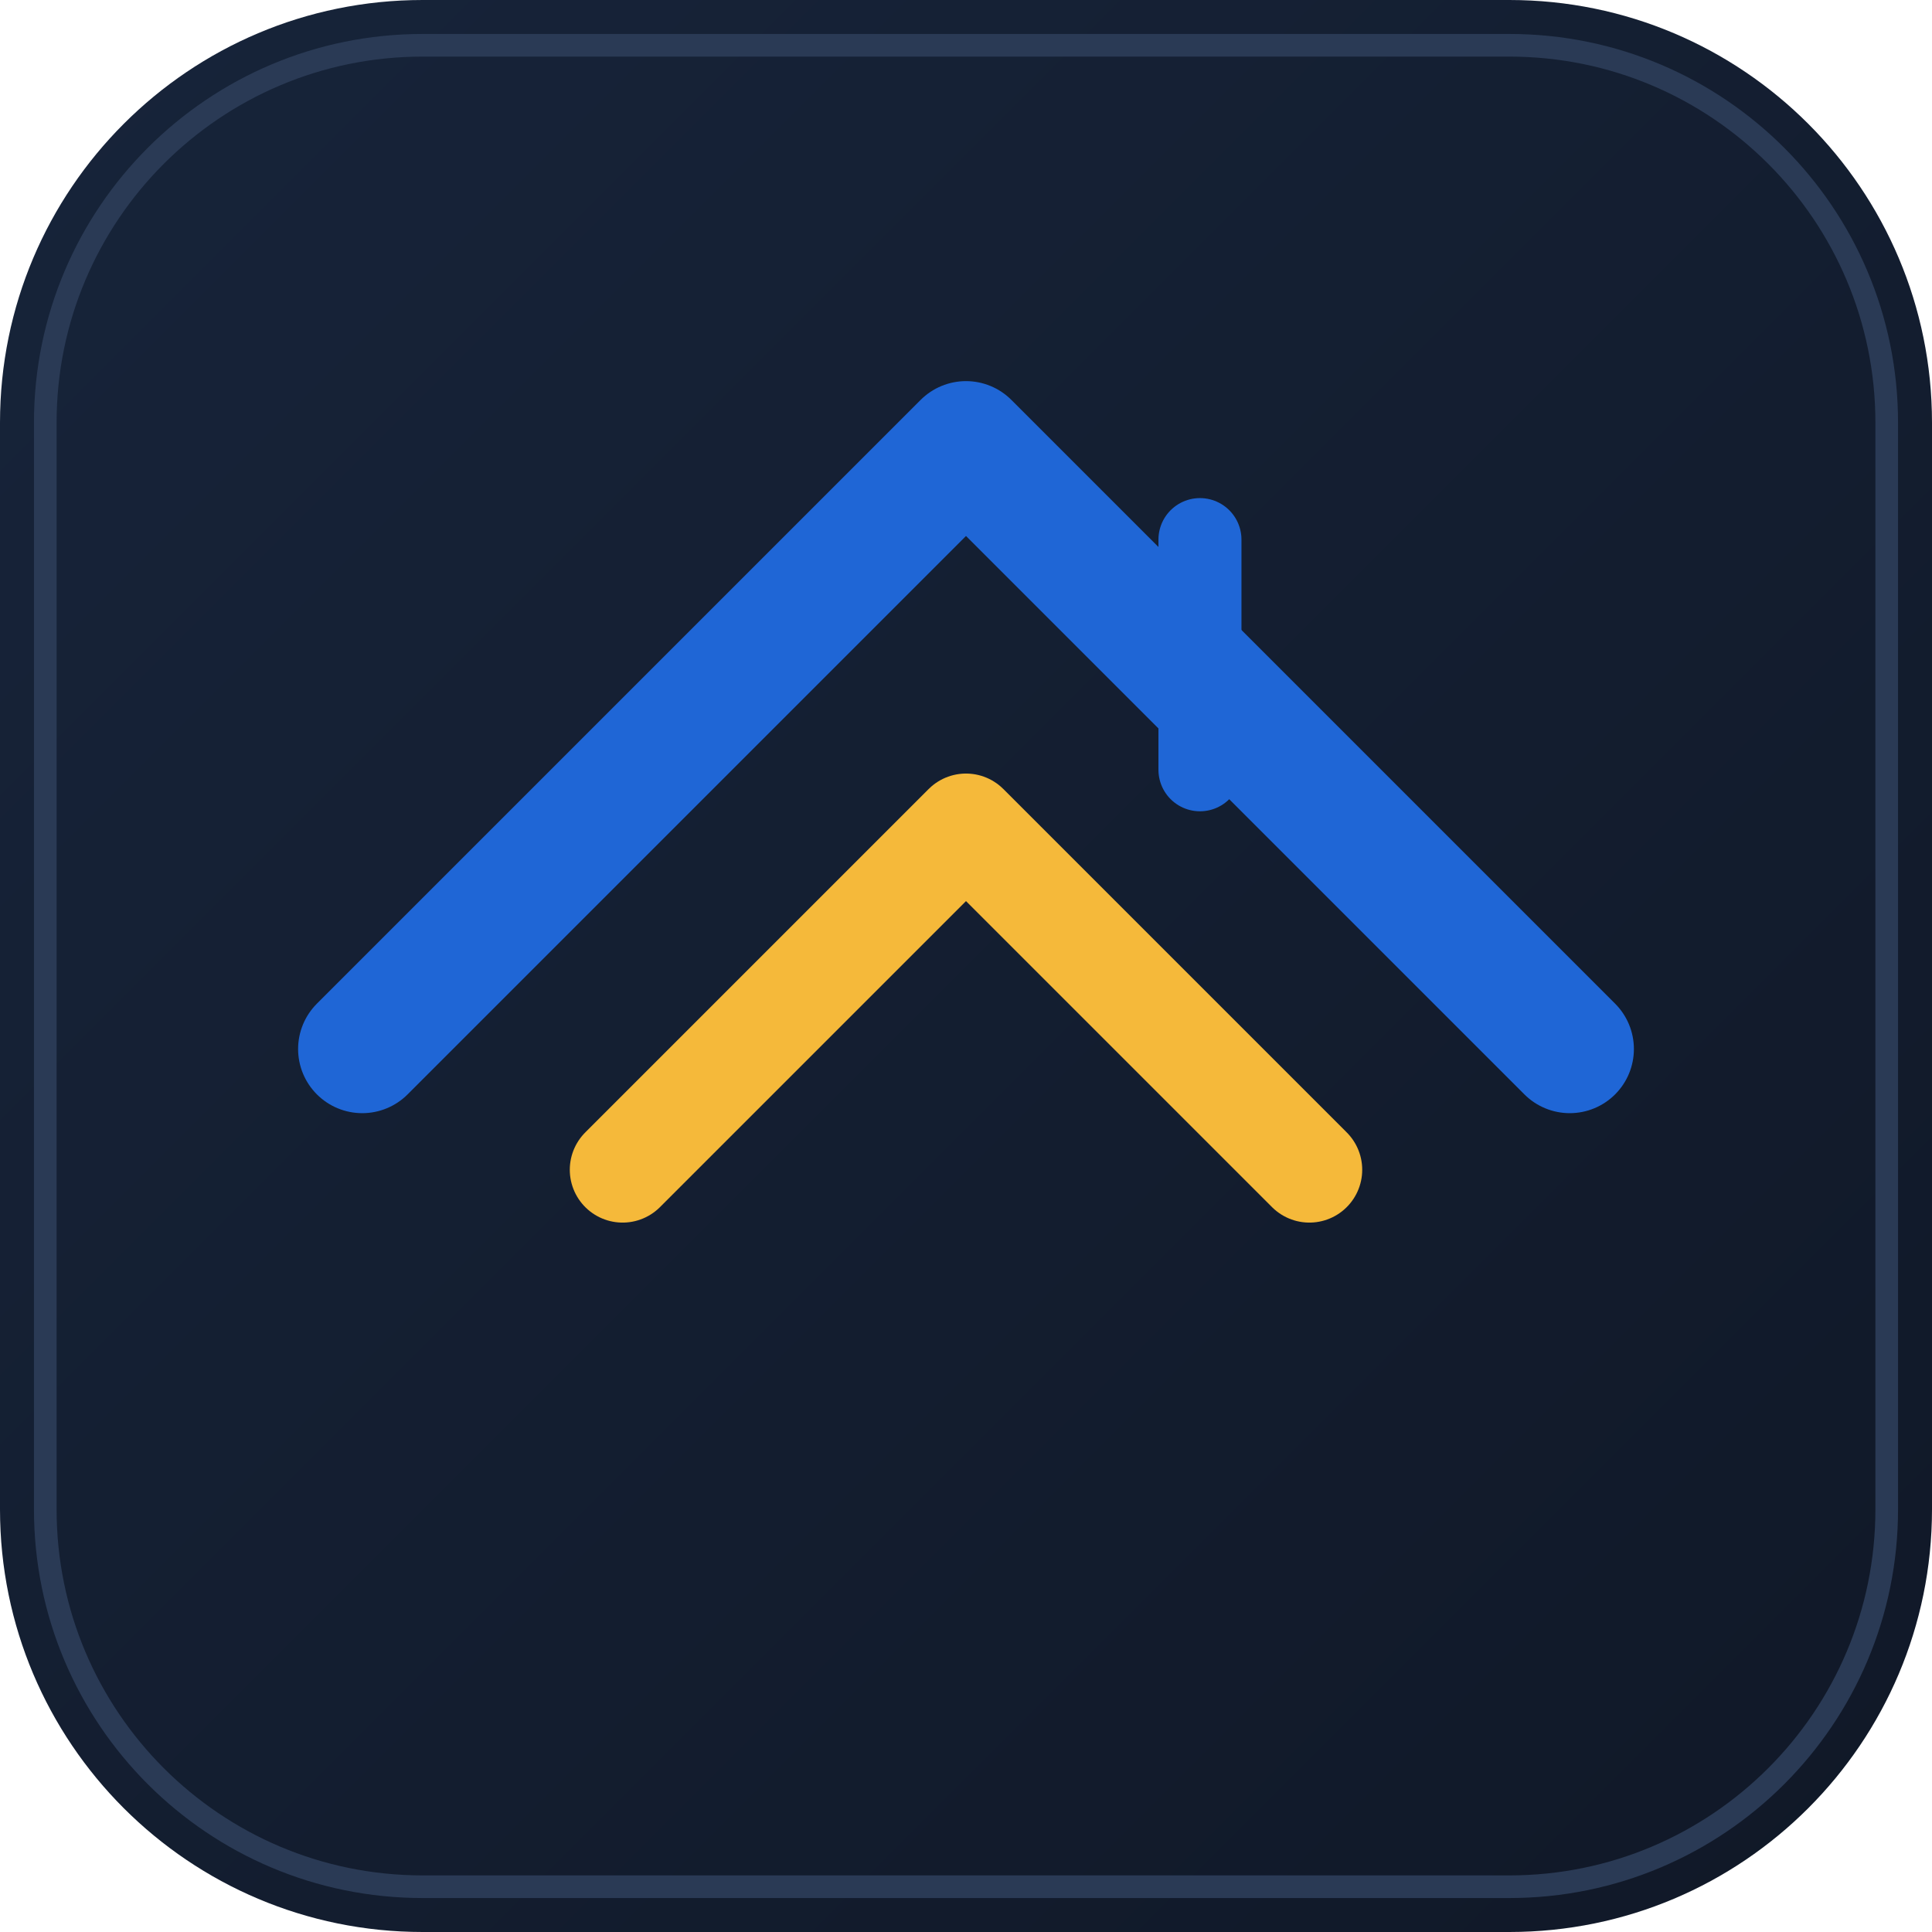
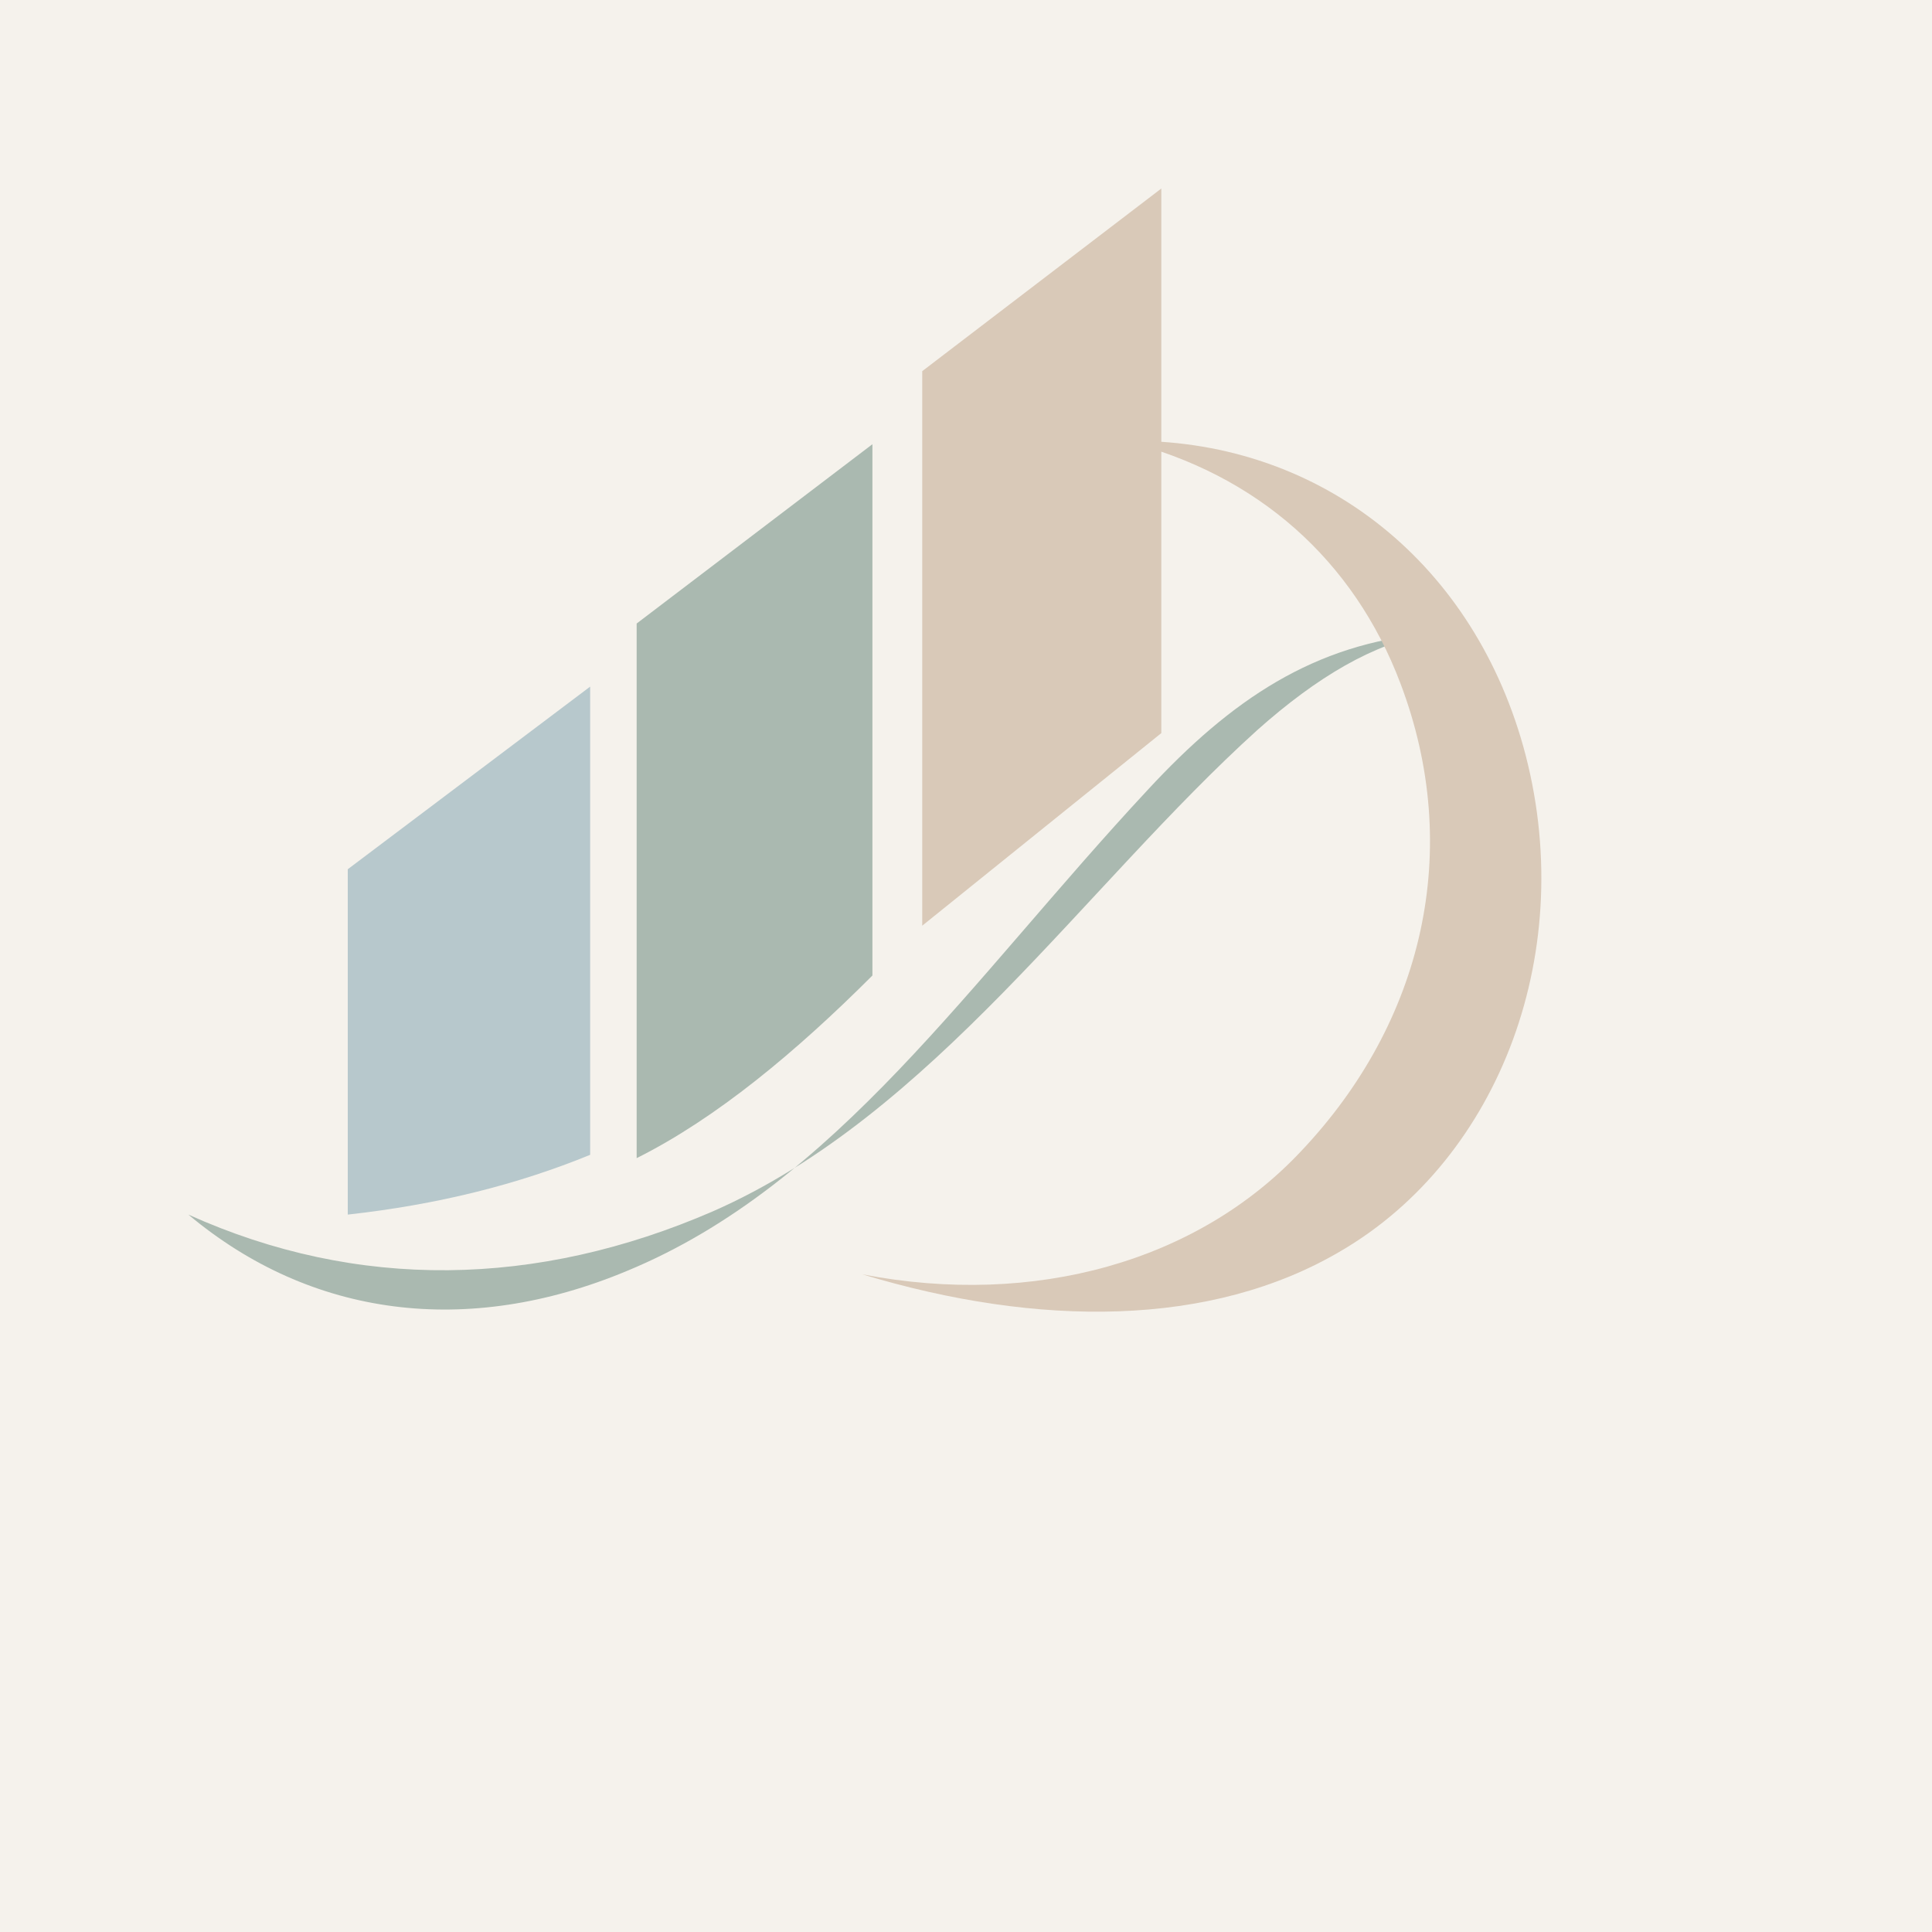
- <svg xmlns="http://www.w3.org/2000/svg" viewBox="0 0 512 512" width="512" height="512">
-   <defs>
-     <linearGradient id="bg" x1="0" y1="0" x2="1" y2="1">
-       <stop offset="0%" stop-color="#17243A" />
-       <stop offset="100%" stop-color="#101827" />
-     </linearGradient>
-   </defs>
-   <rect width="512" height="512" rx="112" fill="url(#bg)" />
-   <rect x="12" y="12" width="488" height="488" rx="100" fill="none" stroke="#2A3A55" stroke-width="6" />
-   <g fill="none" stroke-linecap="round" stroke-linejoin="round">
-     <path d="M 96 278 L 256 118 L 416 278" stroke="#1F66D6" stroke-width="34" />
-     <path d="M 165 310 L 256 219 L 347 310" stroke="#F5B93A" stroke-width="28" />
-     <path d="M 318 143 L 318 204" stroke="#1F66D6" stroke-width="22" />
+ <svg xmlns="http://www.w3.org/2000/svg" viewBox="0 0 512 512" width="512" height="512" role="img" aria-labelledby="title">
+   <rect width="512" height="512" fill="#F5F2EC" />
+   <g transform="translate(42 101) scale(0.88)" stroke-linejoin="round">
+     <path d="M57 147 130 92v141c-22 9-46 15-73 18Z" fill="#B7C8CC" />
+     <path d="m144 73 71-54v160c-23 23-47 43-71 55Z" fill="#AAB9B0" />
+     <path d="m230-3 72-55v164l-72 58Z" fill="#D9C9B8" />
+     <path d="M9 251c51 23 105 22 158-1 66-29 112-98 164-145 18-16 35-26 52-29-35 3-60 20-85 47-54 58-94 119-157 145-48 20-95 14-132-17Z" fill="#AAB9B0" />
+     <path d="M291 18c57-1 104 35 120 92 17 61-7 124-55 152-39 23-91 23-144 7 52 10 101-4 132-37 37-39 49-91 30-141-14-37-43-63-83-73Z" fill="#D9C9B8" />
  </g>
</svg>
